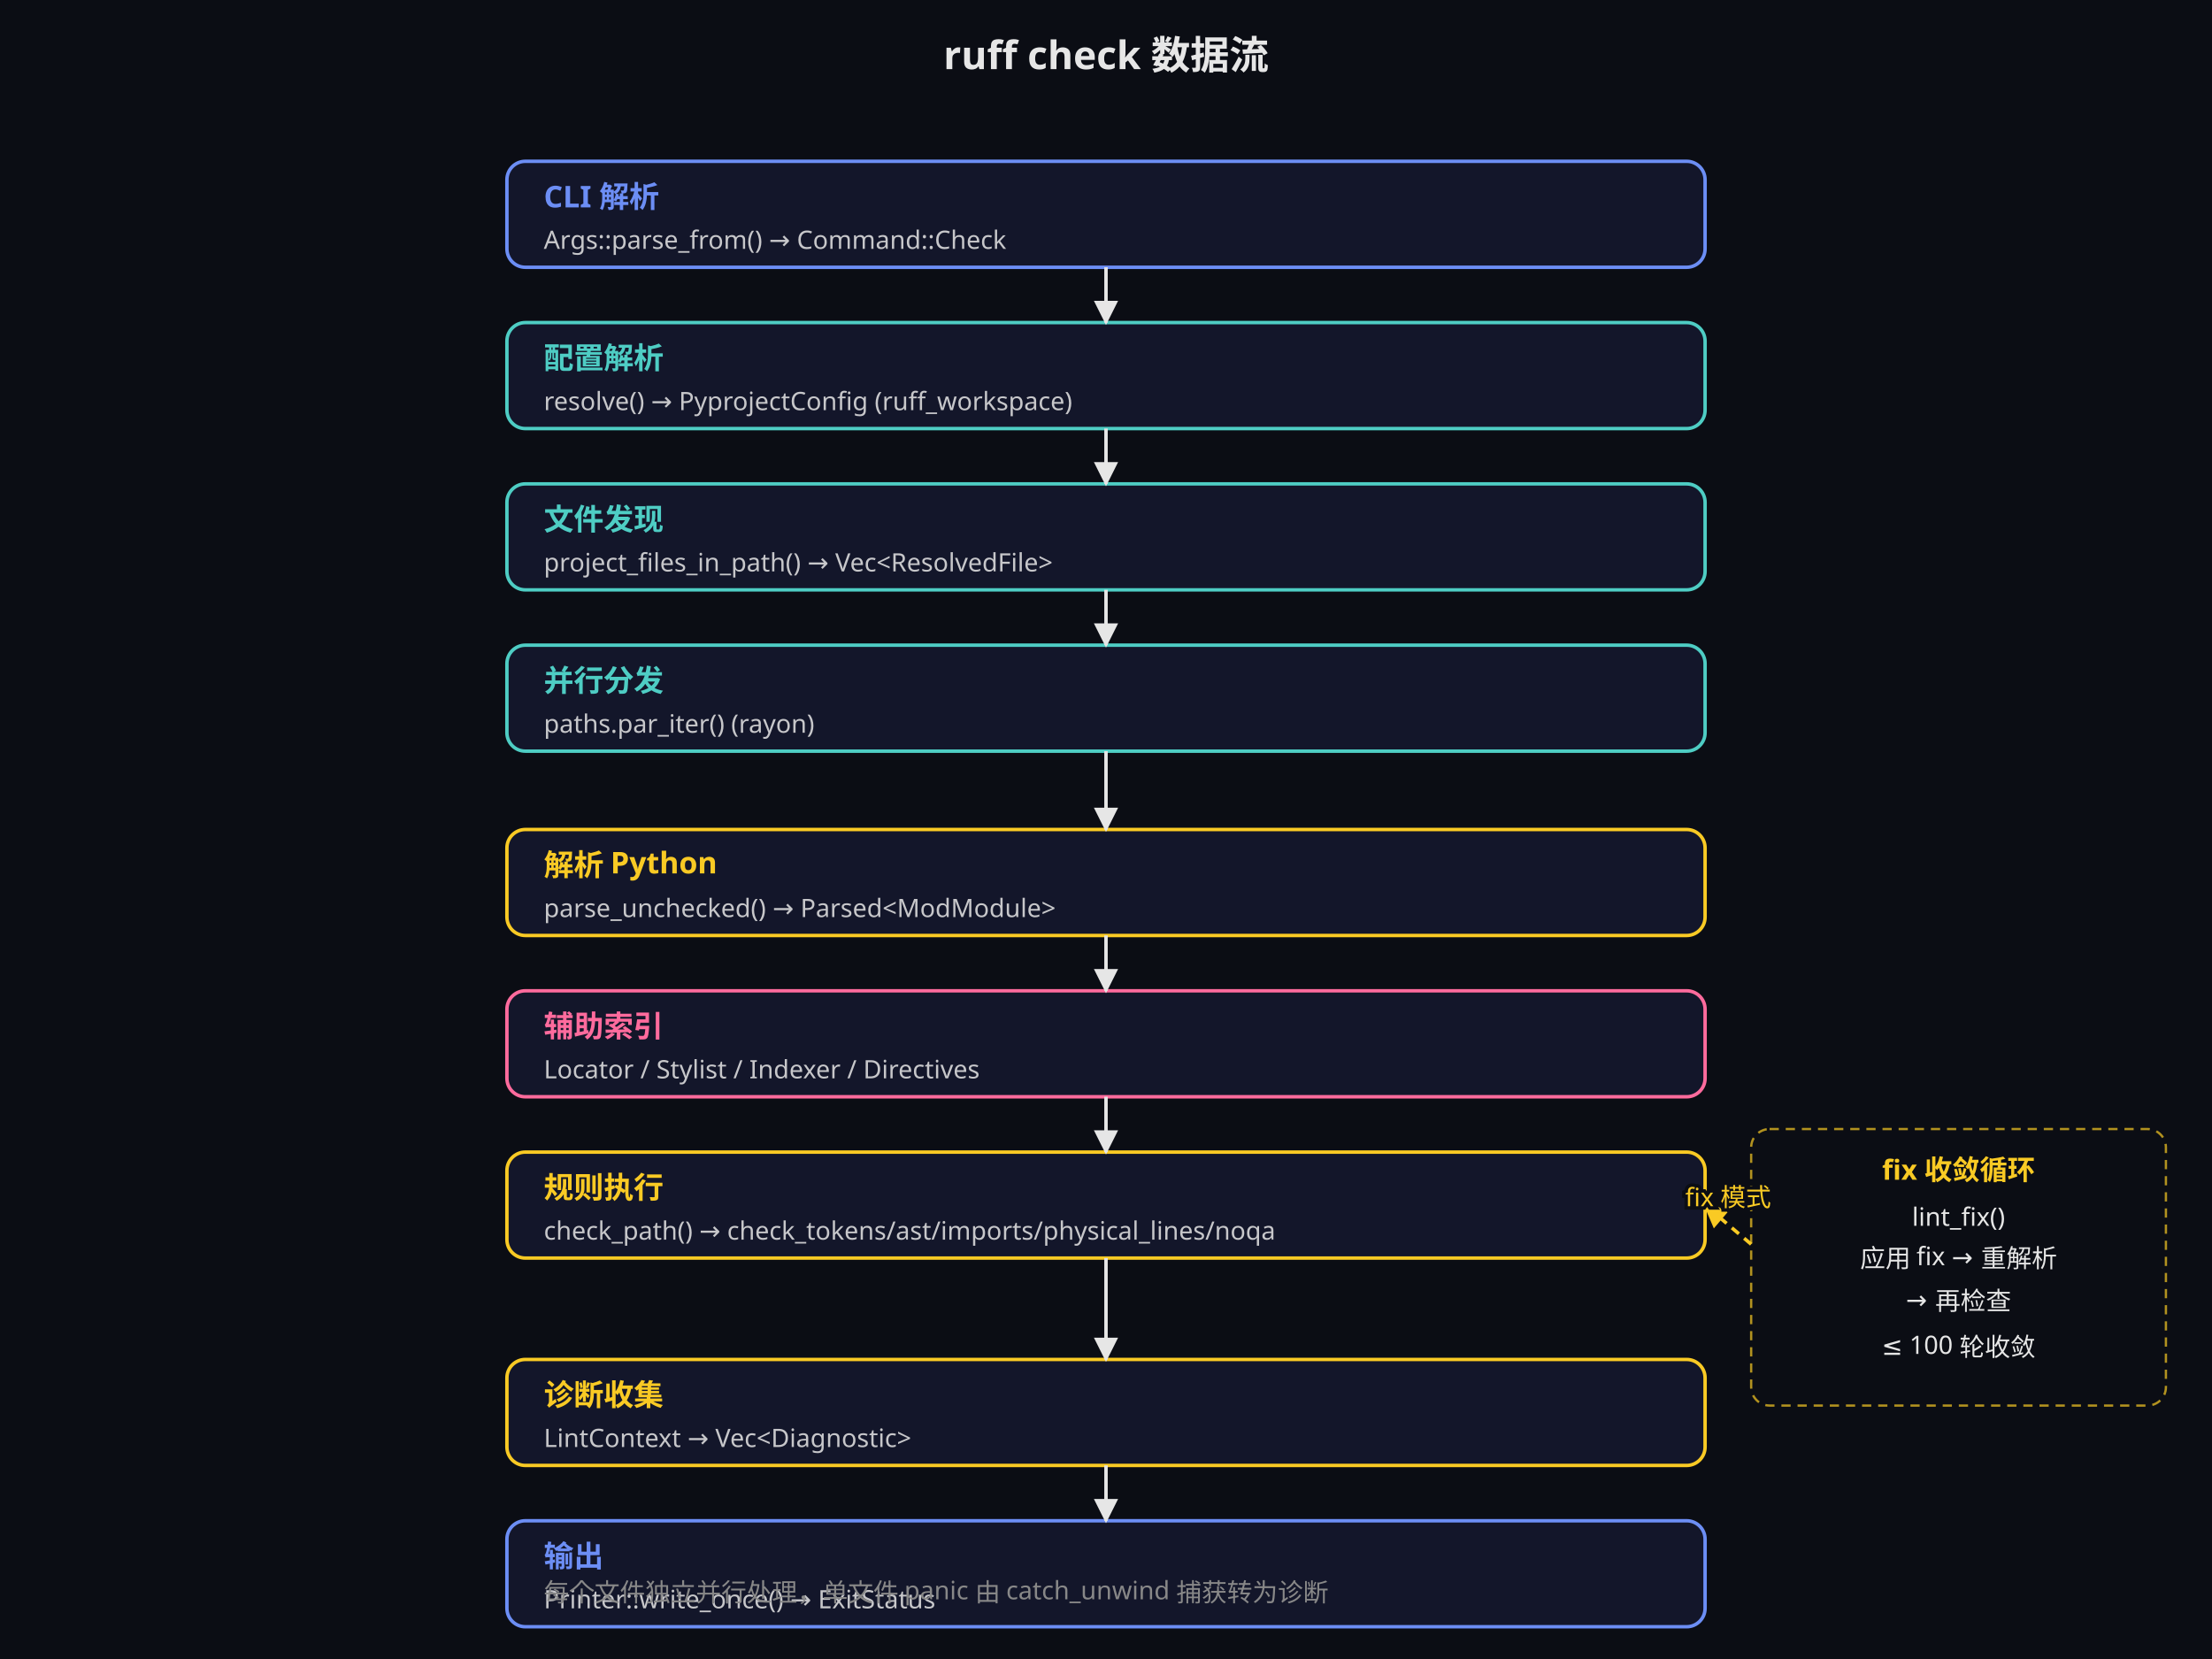
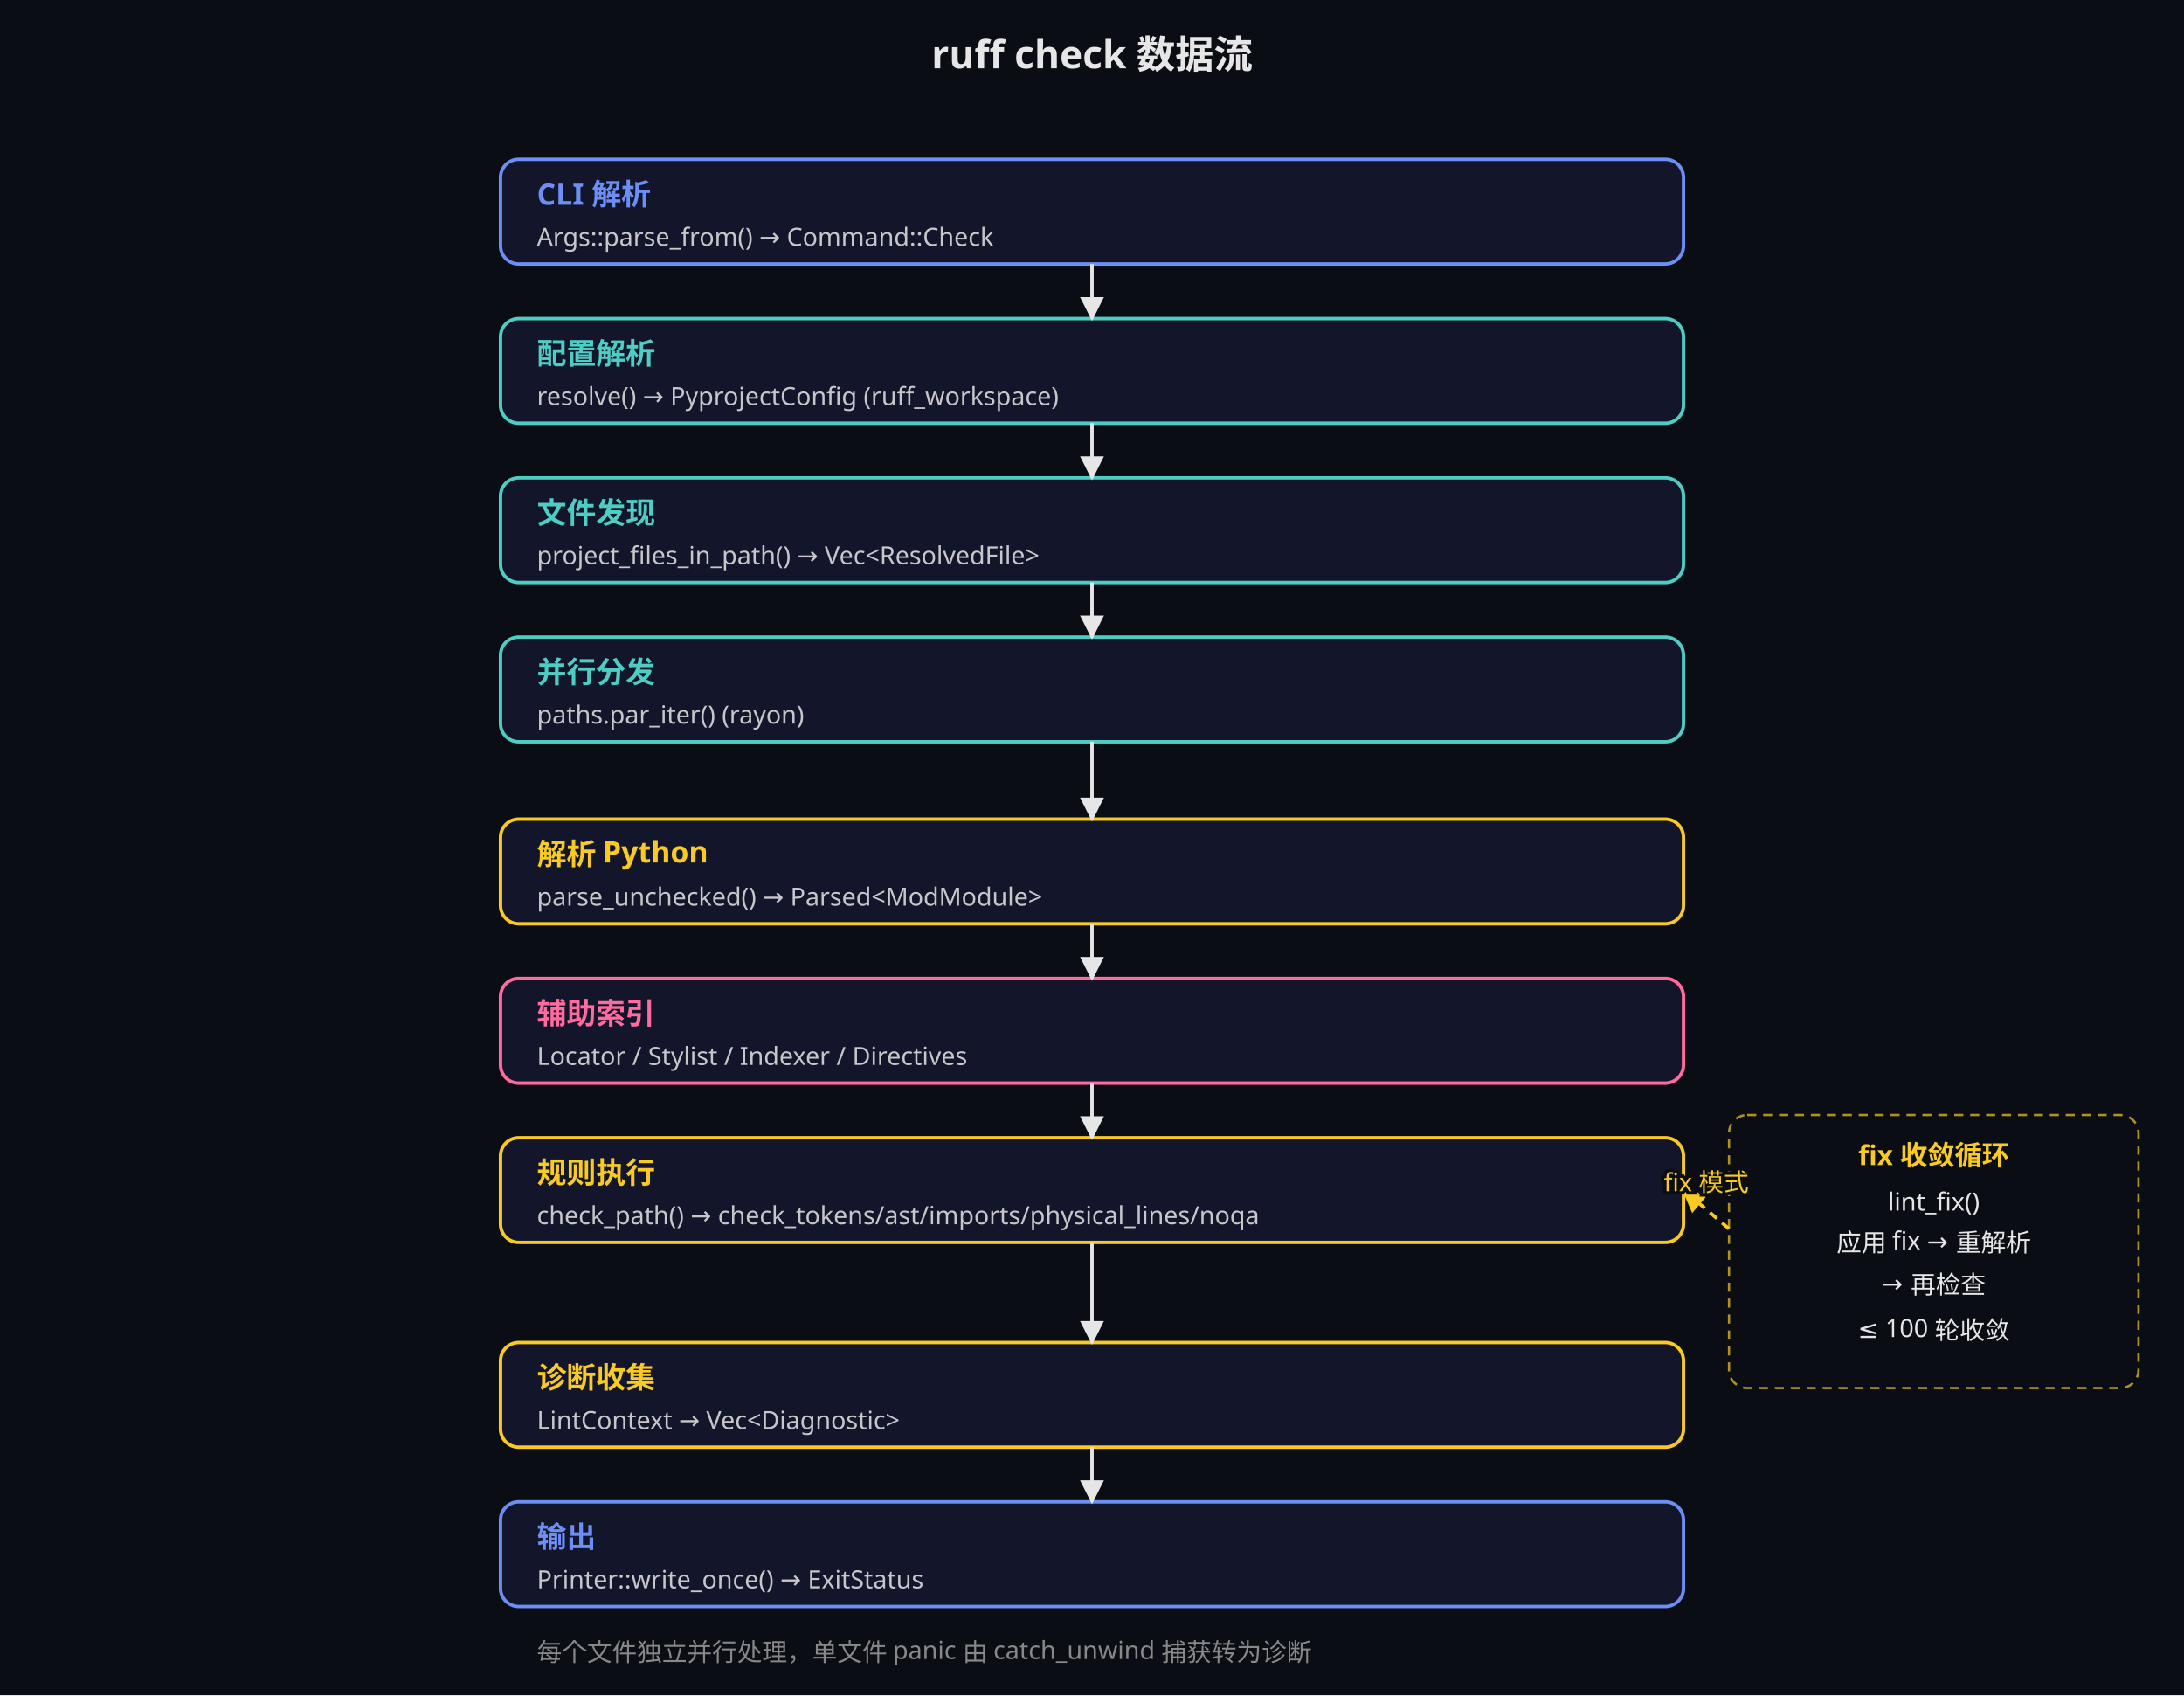
- <svg xmlns="http://www.w3.org/2000/svg" viewBox="0 0 960 720" width="960" height="720">
-   <rect width="960" height="720" fill="#0b0d14" />
+ <svg xmlns="http://www.w3.org/2000/svg" viewBox="0 0 960 745" width="960" height="745">
+   <rect width="960" height="745" fill="#0b0d14" />
  <defs>
    <marker id="arrow-e6e6e6" viewBox="0 0 10 10" refX="9" refY="5" markerWidth="7" markerHeight="7" orient="auto">
      <path d="M0,0 L10,5 L0,10 z" fill="#e6e6e6" />
    </marker>
    <marker id="arrow-6c8ef5" viewBox="0 0 10 10" refX="9" refY="5" markerWidth="7" markerHeight="7" orient="auto">
      <path d="M0,0 L10,5 L0,10 z" fill="#6c8ef5" />
    </marker>
    <marker id="arrow-4ecdc4" viewBox="0 0 10 10" refX="9" refY="5" markerWidth="7" markerHeight="7" orient="auto">
      <path d="M0,0 L10,5 L0,10 z" fill="#4ecdc4" />
    </marker>
    <marker id="arrow-f9ca24" viewBox="0 0 10 10" refX="9" refY="5" markerWidth="7" markerHeight="7" orient="auto">
      <path d="M0,0 L10,5 L0,10 z" fill="#f9ca24" />
    </marker>
    <marker id="arrow-ff6b9d" viewBox="0 0 10 10" refX="9" refY="5" markerWidth="7" markerHeight="7" orient="auto">
      <path d="M0,0 L10,5 L0,10 z" fill="#ff6b9d" />
    </marker>
  </defs>
  <text x="480.0" y="30" text-anchor="middle" fill="#e6e6e6" font-family="system-ui, sans-serif" font-size="17" font-weight="600">ruff check 数据流</text>
  <rect x="220.0" y="70" width="520" height="46" rx="8" fill="#13162a" stroke="#6c8ef5" stroke-width="1.5" />
  <text x="236.0" y="90" fill="#6c8ef5" font-family="system-ui, sans-serif" font-size="13" font-weight="600">CLI 解析</text>
  <text x="236.0" y="108" fill="#e6e6e6" font-family="system-ui, sans-serif" font-size="11" opacity="0.85">Args::parse_from() → Command::Check</text>
  <rect x="220.0" y="140" width="520" height="46" rx="8" fill="#13162a" stroke="#4ecdc4" stroke-width="1.5" />
  <text x="236.0" y="160" fill="#4ecdc4" font-family="system-ui, sans-serif" font-size="13" font-weight="600">配置解析</text>
  <text x="236.0" y="178" fill="#e6e6e6" font-family="system-ui, sans-serif" font-size="11" opacity="0.85">resolve() → PyprojectConfig (ruff_workspace)</text>
  <rect x="220.0" y="210" width="520" height="46" rx="8" fill="#13162a" stroke="#4ecdc4" stroke-width="1.5" />
  <text x="236.0" y="230" fill="#4ecdc4" font-family="system-ui, sans-serif" font-size="13" font-weight="600">文件发现</text>
  <text x="236.0" y="248" fill="#e6e6e6" font-family="system-ui, sans-serif" font-size="11" opacity="0.85">project_files_in_path() → Vec&lt;ResolvedFile&gt;</text>
  <rect x="220.0" y="280" width="520" height="46" rx="8" fill="#13162a" stroke="#4ecdc4" stroke-width="1.5" />
  <text x="236.0" y="300" fill="#4ecdc4" font-family="system-ui, sans-serif" font-size="13" font-weight="600">并行分发</text>
  <text x="236.0" y="318" fill="#e6e6e6" font-family="system-ui, sans-serif" font-size="11" opacity="0.85">paths.par_iter() (rayon)</text>
  <rect x="220.0" y="360" width="520" height="46" rx="8" fill="#13162a" stroke="#f9ca24" stroke-width="1.5" />
  <text x="236.0" y="380" fill="#f9ca24" font-family="system-ui, sans-serif" font-size="13" font-weight="600">解析 Python</text>
  <text x="236.0" y="398" fill="#e6e6e6" font-family="system-ui, sans-serif" font-size="11" opacity="0.85">parse_unchecked() → Parsed&lt;ModModule&gt;</text>
  <rect x="220.0" y="430" width="520" height="46" rx="8" fill="#13162a" stroke="#ff6b9d" stroke-width="1.5" />
  <text x="236.0" y="450" fill="#ff6b9d" font-family="system-ui, sans-serif" font-size="13" font-weight="600">辅助索引</text>
  <text x="236.0" y="468" fill="#e6e6e6" font-family="system-ui, sans-serif" font-size="11" opacity="0.85">Locator / Stylist / Indexer / Directives</text>
  <rect x="220.0" y="500" width="520" height="46" rx="8" fill="#13162a" stroke="#f9ca24" stroke-width="1.5" />
  <text x="236.0" y="520" fill="#f9ca24" font-family="system-ui, sans-serif" font-size="13" font-weight="600">规则执行</text>
  <text x="236.0" y="538" fill="#e6e6e6" font-family="system-ui, sans-serif" font-size="11" opacity="0.85">check_path() → check_tokens/ast/imports/physical_lines/noqa</text>
  <rect x="220.0" y="590" width="520" height="46" rx="8" fill="#13162a" stroke="#f9ca24" stroke-width="1.5" />
  <text x="236.0" y="610" fill="#f9ca24" font-family="system-ui, sans-serif" font-size="13" font-weight="600">诊断收集</text>
  <text x="236.0" y="628" fill="#e6e6e6" font-family="system-ui, sans-serif" font-size="11" opacity="0.85">LintContext → Vec&lt;Diagnostic&gt;</text>
  <rect x="220.0" y="660" width="520" height="46" rx="8" fill="#13162a" stroke="#6c8ef5" stroke-width="1.5" />
  <text x="236.0" y="680" fill="#6c8ef5" font-family="system-ui, sans-serif" font-size="13" font-weight="600">输出</text>
  <text x="236.0" y="698" fill="#e6e6e6" font-family="system-ui, sans-serif" font-size="11" opacity="0.85">Printer::write_once() → ExitStatus</text>
  <path d="M 480.0 116 L 480.0 140" fill="none" stroke="#e6e6e6" stroke-width="1.5" marker-end="url(#arrow-e6e6e6)" />
  <path d="M 480.0 186 L 480.0 210" fill="none" stroke="#e6e6e6" stroke-width="1.5" marker-end="url(#arrow-e6e6e6)" />
  <path d="M 480.0 256 L 480.0 280" fill="none" stroke="#e6e6e6" stroke-width="1.5" marker-end="url(#arrow-e6e6e6)" />
  <path d="M 480.0 326 L 480.0 360" fill="none" stroke="#e6e6e6" stroke-width="1.5" marker-end="url(#arrow-e6e6e6)" />
  <path d="M 480.0 406 L 480.0 430" fill="none" stroke="#e6e6e6" stroke-width="1.5" marker-end="url(#arrow-e6e6e6)" />
  <path d="M 480.0 476 L 480.0 500" fill="none" stroke="#e6e6e6" stroke-width="1.5" marker-end="url(#arrow-e6e6e6)" />
  <path d="M 480.0 546 L 480.0 590" fill="none" stroke="#e6e6e6" stroke-width="1.5" marker-end="url(#arrow-e6e6e6)" />
  <path d="M 480.0 636 L 480.0 660" fill="none" stroke="#e6e6e6" stroke-width="1.5" marker-end="url(#arrow-e6e6e6)" />
  <rect x="760" y="490" width="180" height="120" rx="8" fill="none" stroke="#f9ca24" stroke-width="1" stroke-dasharray="4 3" opacity="0.7" />
  <text x="850" y="512" text-anchor="middle" fill="#f9ca24" font-family="system-ui, sans-serif" font-size="12" font-weight="600">fix 收敛循环</text>
  <text x="850" y="532" text-anchor="middle" fill="#e6e6e6" font-family="system-ui, sans-serif" font-size="11">lint_fix()</text>
  <text x="850" y="550" text-anchor="middle" fill="#e6e6e6" font-family="system-ui, sans-serif" font-size="11">应用 fix → 重解析</text>
  <text x="850" y="568" text-anchor="middle" fill="#e6e6e6" font-family="system-ui, sans-serif" font-size="11">→ 再检查</text>
  <text x="850" y="588" text-anchor="middle" fill="#e6e6e6" font-family="system-ui, sans-serif" font-size="11">≤ 100 轮收敛</text>
  <path d="M 760 540 L 740.0 523" fill="none" stroke="#f9ca24" stroke-width="1.5" stroke-dasharray="4 3" marker-end="url(#arrow-f9ca24)" />
  <text x="750.0" y="523.5" text-anchor="middle" fill="#f9ca24" font-family="system-ui, sans-serif" font-size="11" paint-order="stroke" stroke="#0b0d14" stroke-width="3">fix 模式</text>
-   <text x="236.0" y="695" fill="#888" font-family="system-ui, sans-serif" font-size="11">每个文件独立并行处理，单文件 panic 由 catch_unwind 捕获转为诊断</text>
+   <text x="236.0" y="730" fill="#888" font-family="system-ui, sans-serif" font-size="11">每个文件独立并行处理，单文件 panic 由 catch_unwind 捕获转为诊断</text>
</svg>
